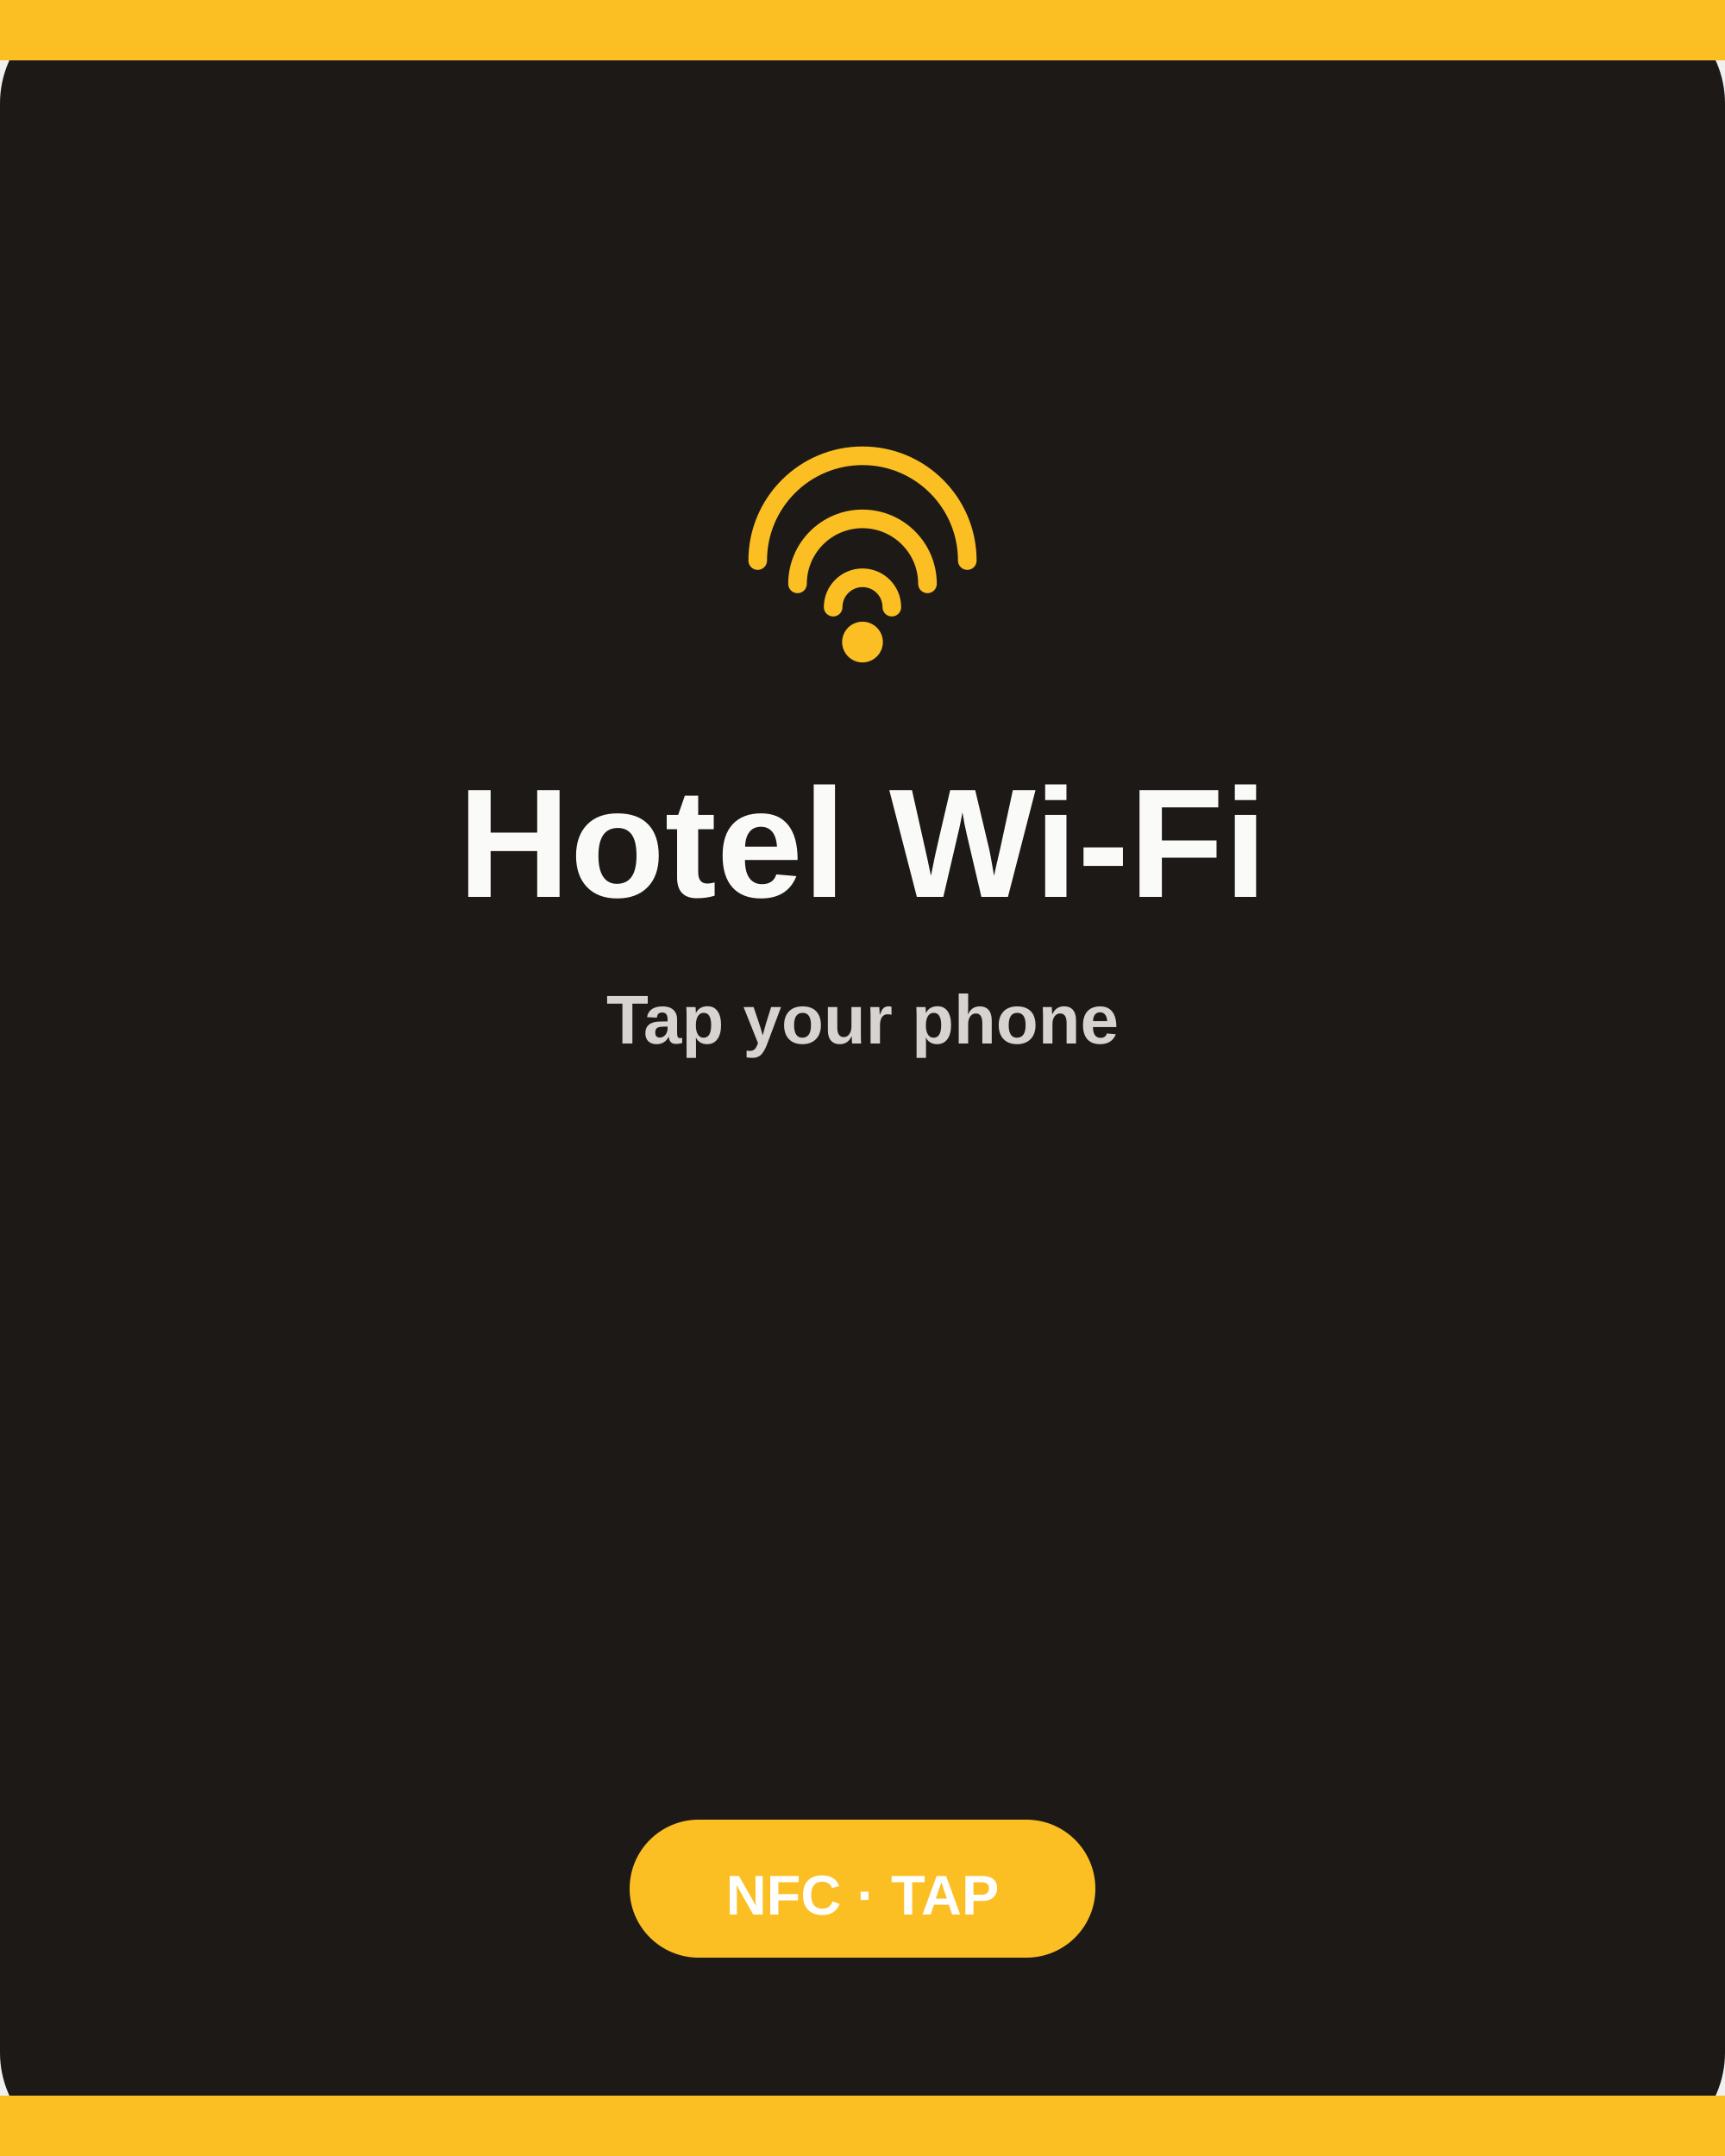
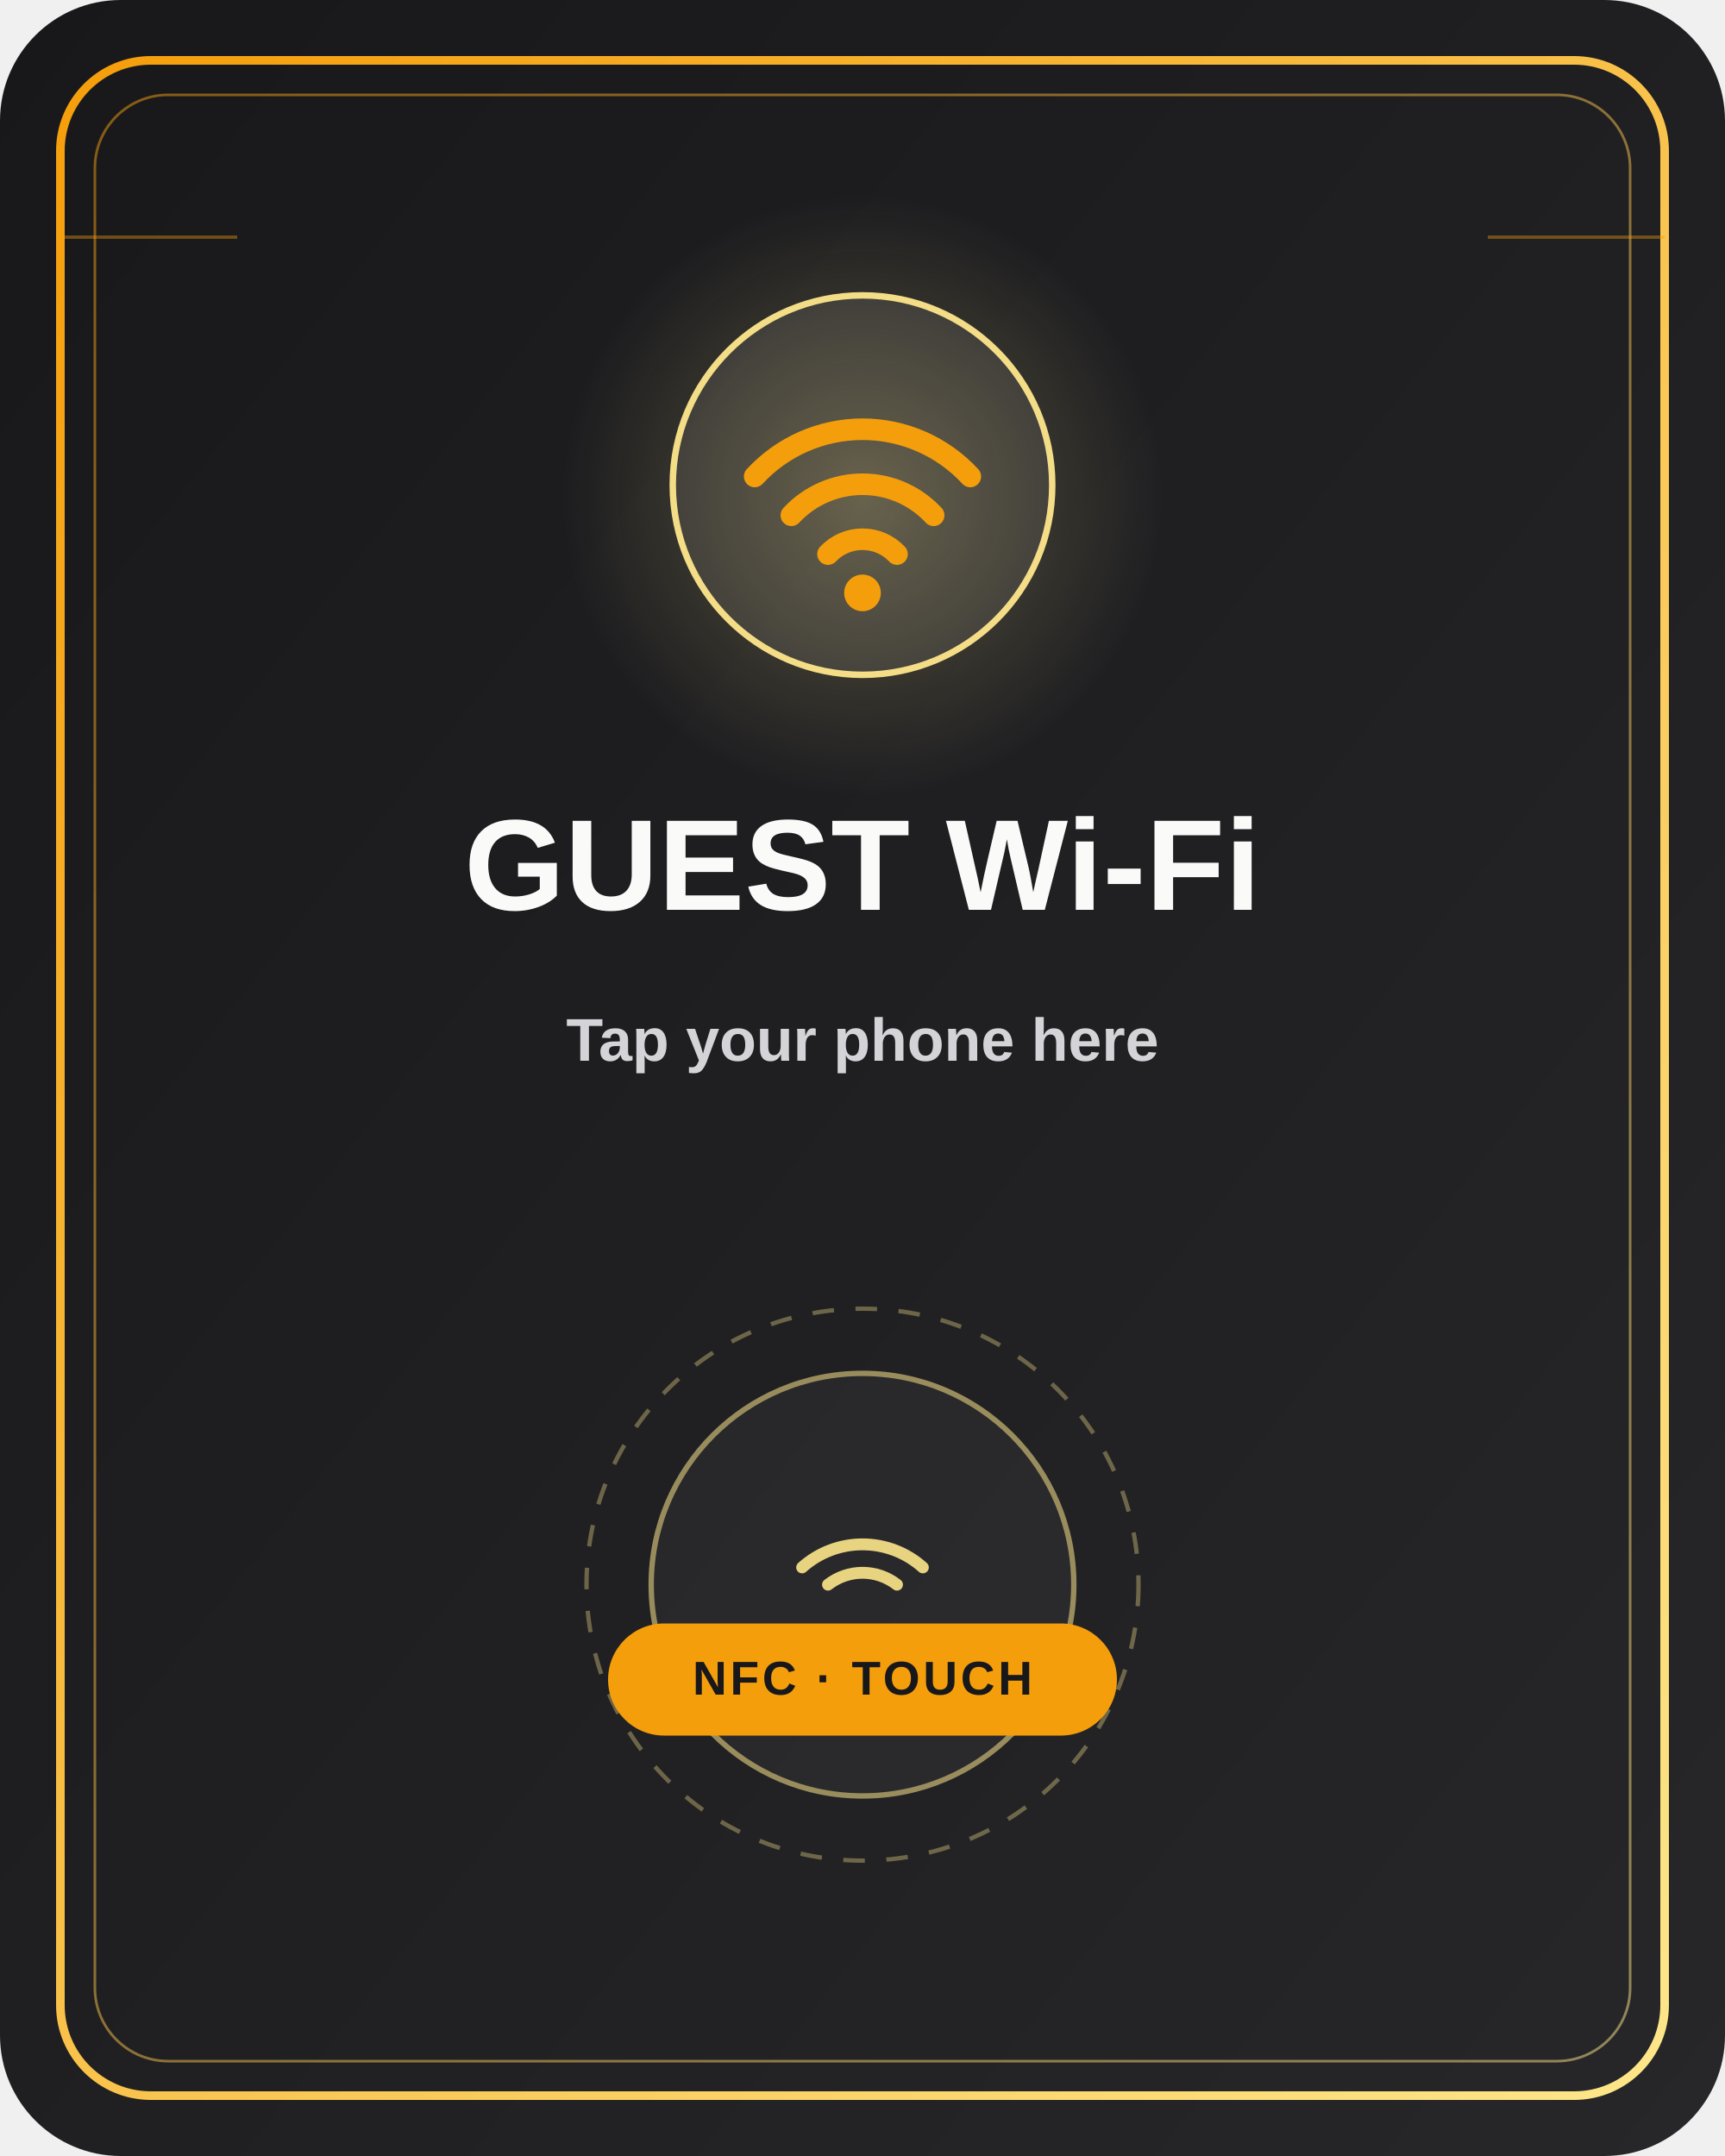
- <svg xmlns="http://www.w3.org/2000/svg" width="400" height="500" viewBox="0 0 400 500">
-   <rect width="400" height="500" rx="24" fill="#1C1917" />
-   <rect x="0" y="0" width="400" height="14" fill="#FBBF24" />
-   <rect x="0" y="486" width="400" height="14" fill="#FBBF24" />
-   <g fill="none" stroke="#FBBF24" stroke-width="4.32" stroke-linecap="round">
-     <path d="M 175.7 130 a 24.3 24.3 0 0 1 48.6 0" />
-     <path d="M 184.934 135.4 a 15.066 15.066 0 0 1 30.132 0" />
-     <path d="M 193.196 140.8 a 6.804 6.804 0 0 1 13.608 0" />
+ <svg xmlns="http://www.w3.org/2000/svg" width="800" height="1000" viewBox="0 0 800 1000">
+   <defs>
+     <linearGradient id="bg-06" x1="0%" y1="0%" x2="100%" y2="100%">
+       <stop offset="0%" stop-color="#18181B" />
+       <stop offset="100%" stop-color="#27272A" />
+     </linearGradient>
+     <linearGradient id="acc-06" x1="0%" y1="0%" x2="100%" y2="100%">
+       <stop offset="0%" stop-color="#F59E0B" />
+       <stop offset="100%" stop-color="#FDE68A" />
+     </linearGradient>
+     <radialGradient id="glow-06" cx="50%" cy="50%" r="50%">
+       <stop offset="0%" stop-color="#FDE68A" stop-opacity="0.28" />
+       <stop offset="100%" stop-color="#FDE68A" stop-opacity="0" />
+     </radialGradient>
+     <clipPath id="clip-06">
+       <rect width="800" height="1000" rx="56" />
+     </clipPath>
+   </defs>
+   <g clip-path="url(#clip-06)">
+     <rect width="800" height="1000" rx="56" fill="url(#bg-06)" />
+     <rect x="28" y="28" width="744" height="944" rx="42" fill="none" stroke="url(#acc-06)" stroke-width="4" />
+     <rect x="44" y="44" width="712" height="912" rx="34" fill="none" stroke="url(#acc-06)" stroke-width="1.2" opacity="0.5" />
+     <path d="M 28 110 H 110 M 690 110 H 772" stroke="#F59E0B" stroke-width="1.5" opacity="0.4" />
+     <circle cx="400" cy="230" r="140" fill="url(#glow-06)" />
+     <circle cx="400" cy="225" r="88" fill="rgba(255,255,255,0.08)" stroke="#FDE68A" stroke-width="3" opacity="0.95" />
+     <g fill="none" stroke="#F59E0B" stroke-width="10" stroke-linecap="round">
+       <path d="M 350 221 A 68 68 0 0 1 450 221" />
+       <path d="M 367 239 A 45 45 0 0 1 433 239" />
+       <path d="M 384 257 A 22 22 0 0 1 416 257" />
+     </g>
+     <circle cx="400" cy="275" r="8.5" fill="#F59E0B" />
+     <circle cx="400" cy="735" r="128" fill="none" stroke="#FDE68A" stroke-width="2" stroke-dasharray="10 10" opacity="0.35" />
+     <circle cx="400" cy="735" r="98" fill="rgba(255,255,255,0.07)" stroke="#FDE68A" stroke-width="2.5" opacity="0.55" />
+     <g fill="none" stroke="#FDE68A" stroke-width="5.5" stroke-linecap="round" opacity="0.9">
+       <path d="M 382 701 A 26 26 0 0 1 382 733" transform="rotate(-90 400 717)" />
+       <path d="M 390 689 A 42 42 0 0 1 390 745" transform="rotate(-90 400 717)" />
+     </g>
+     <rect x="282" y="753" width="236" height="52" rx="26" fill="#F59E0B" />
+     <text x="400" y="786" text-anchor="middle" font-family="Outfit, Arial, sans-serif" font-size="22" font-weight="800" letter-spacing="1.5" fill="#18181B">NFC · TOUCH</text>
+     <text x="400" y="422" text-anchor="middle" font-family="Outfit, 'Noto Sans KR', Arial, sans-serif" font-size="60" font-weight="900" fill="#FAFAF9">GUEST Wi-Fi</text>
+     <text x="400" y="492" text-anchor="middle" font-family="'Noto Sans KR', Arial, sans-serif" font-size="28" font-weight="700" fill="#D4D4D8">Tap your phone here</text>
  </g>
-   <circle cx="200" cy="148.9" r="4.725" fill="#FBBF24" />
-   <text x="200" y="208" text-anchor="middle" font-family="Arial Black, Arial, sans-serif" font-size="36" font-weight="900" fill="#FAFAF9">Hotel Wi-Fi</text>
-   <text x="200" y="242" text-anchor="middle" font-family="Arial, sans-serif" font-size="16" font-weight="700" fill="#D6D3D1">Tap your phone</text>
-   <rect x="146" y="422" width="108" height="32" rx="16" fill="#FBBF24" />
-   <text x="200" y="444" text-anchor="middle" font-family="Arial, sans-serif" font-size="13" font-weight="800" fill="#FFFFFF">NFC · TAP</text>
</svg>
